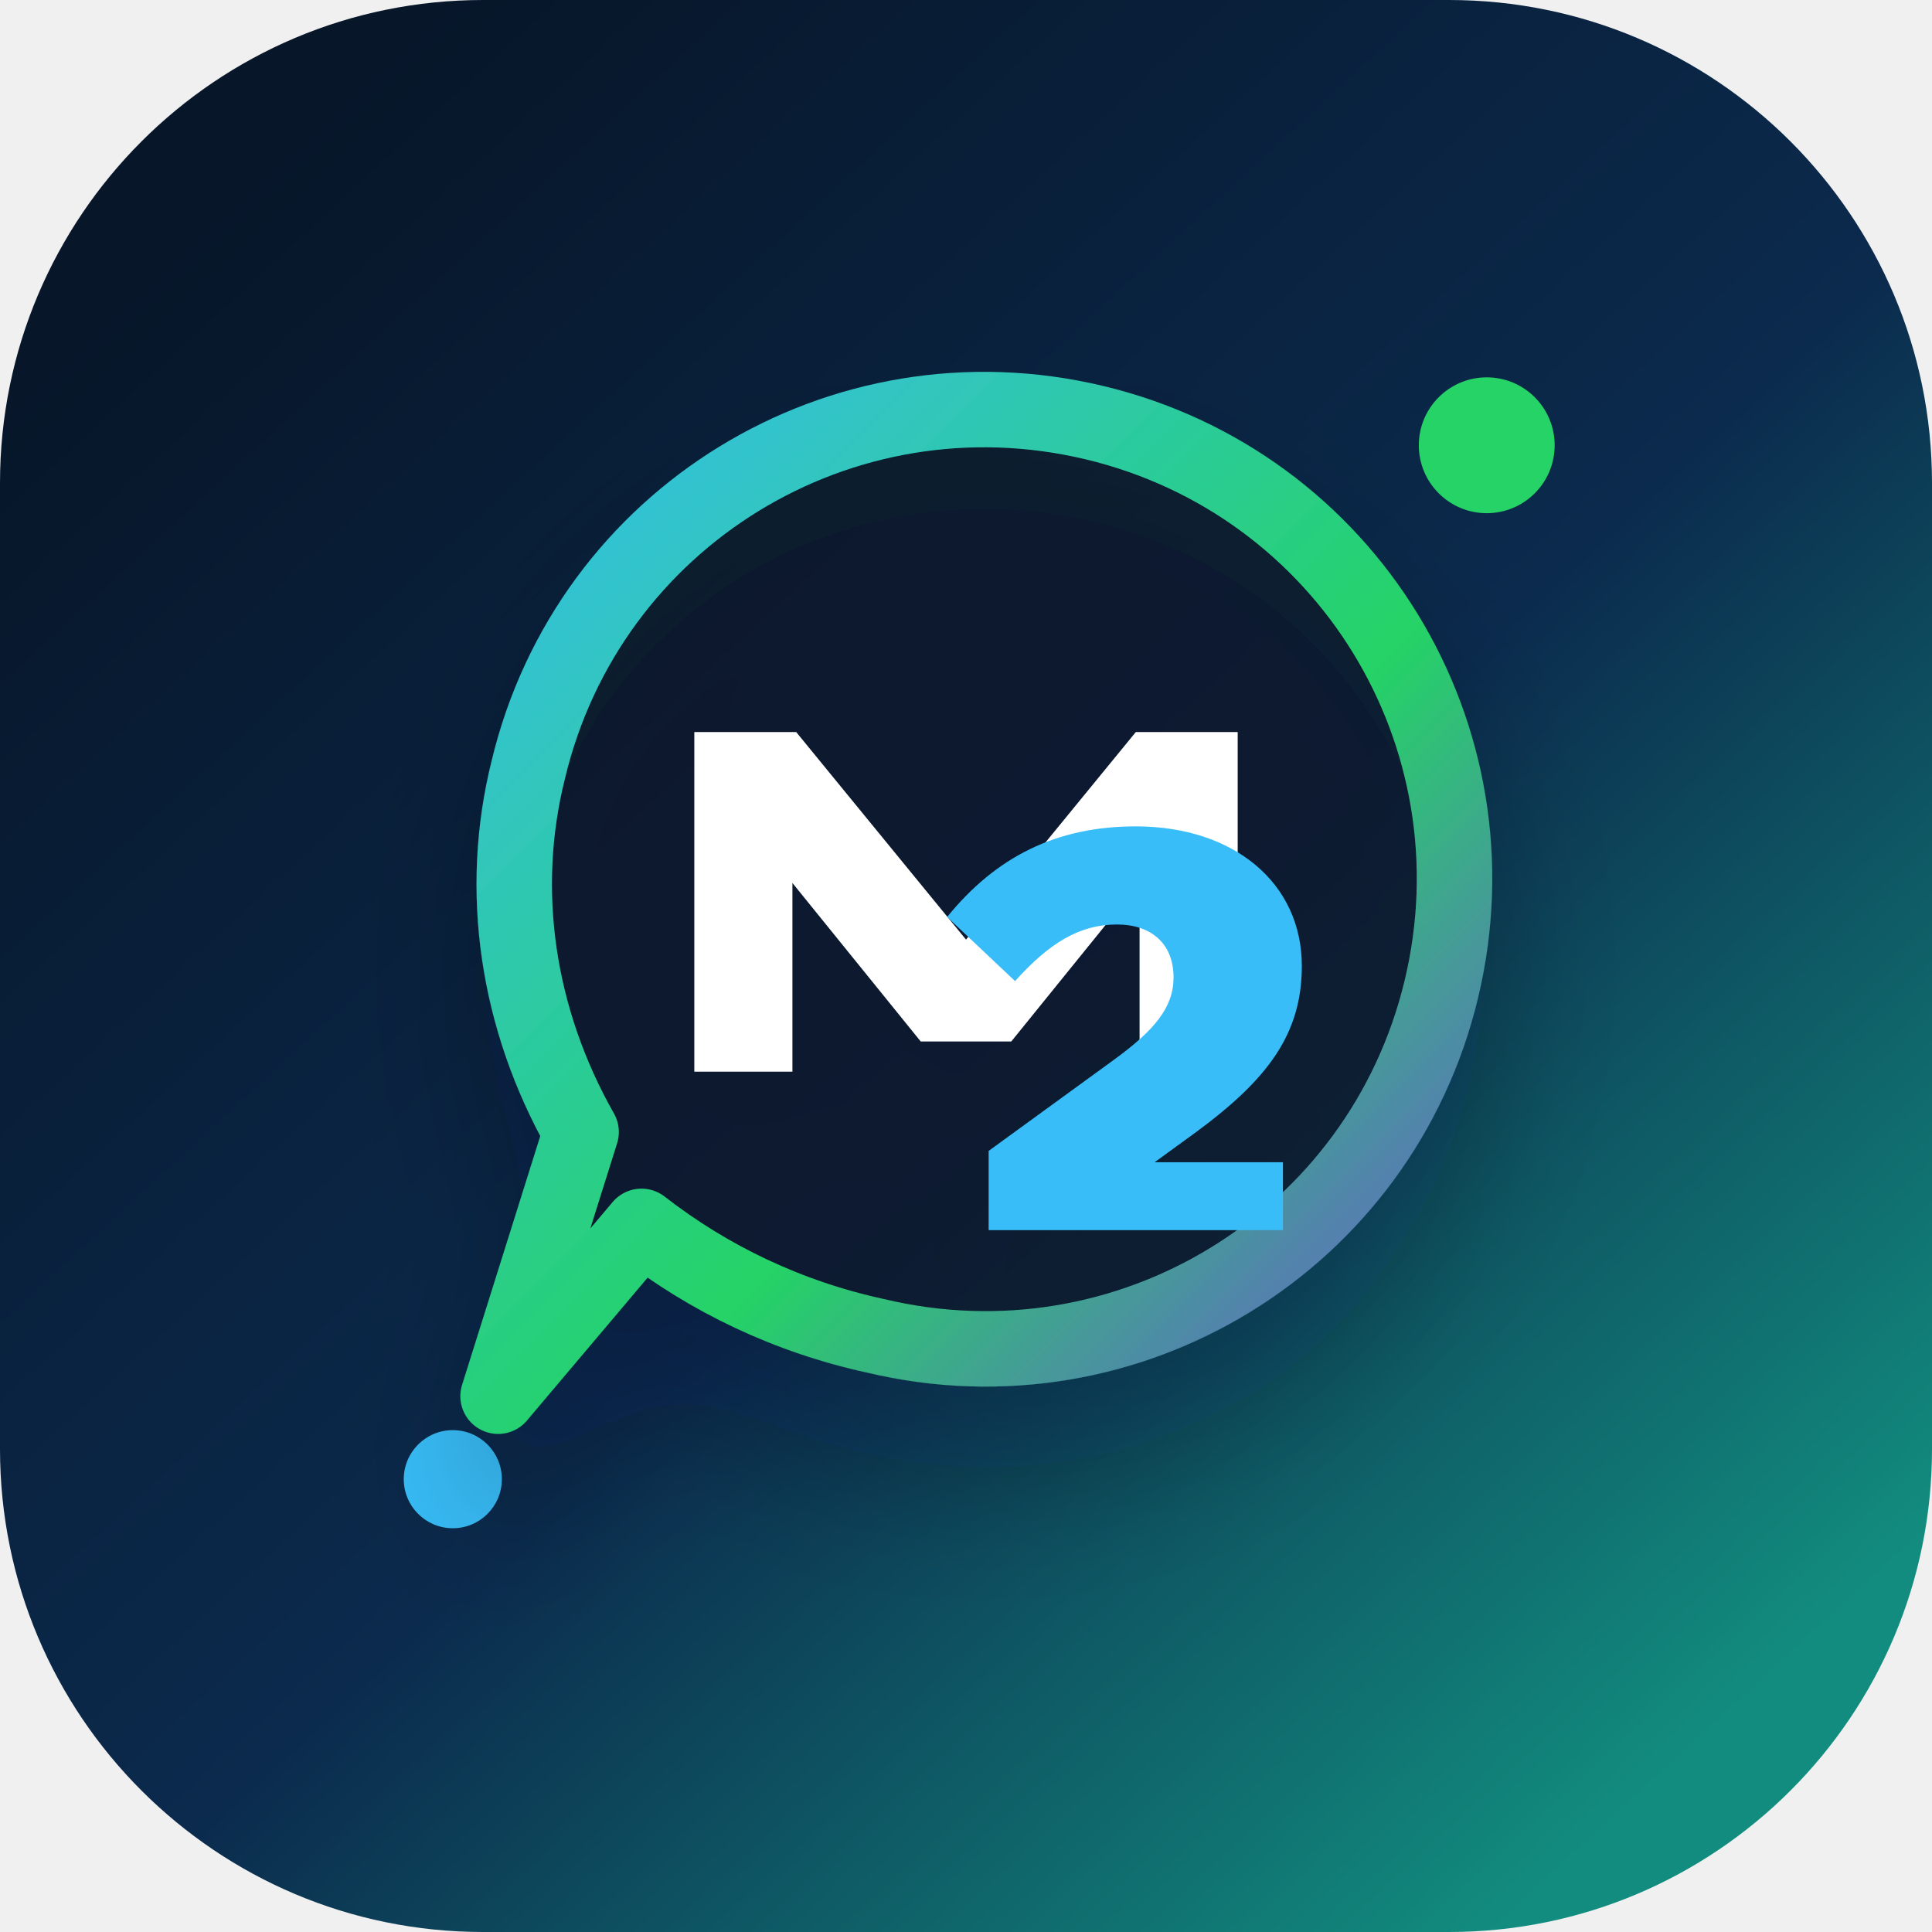
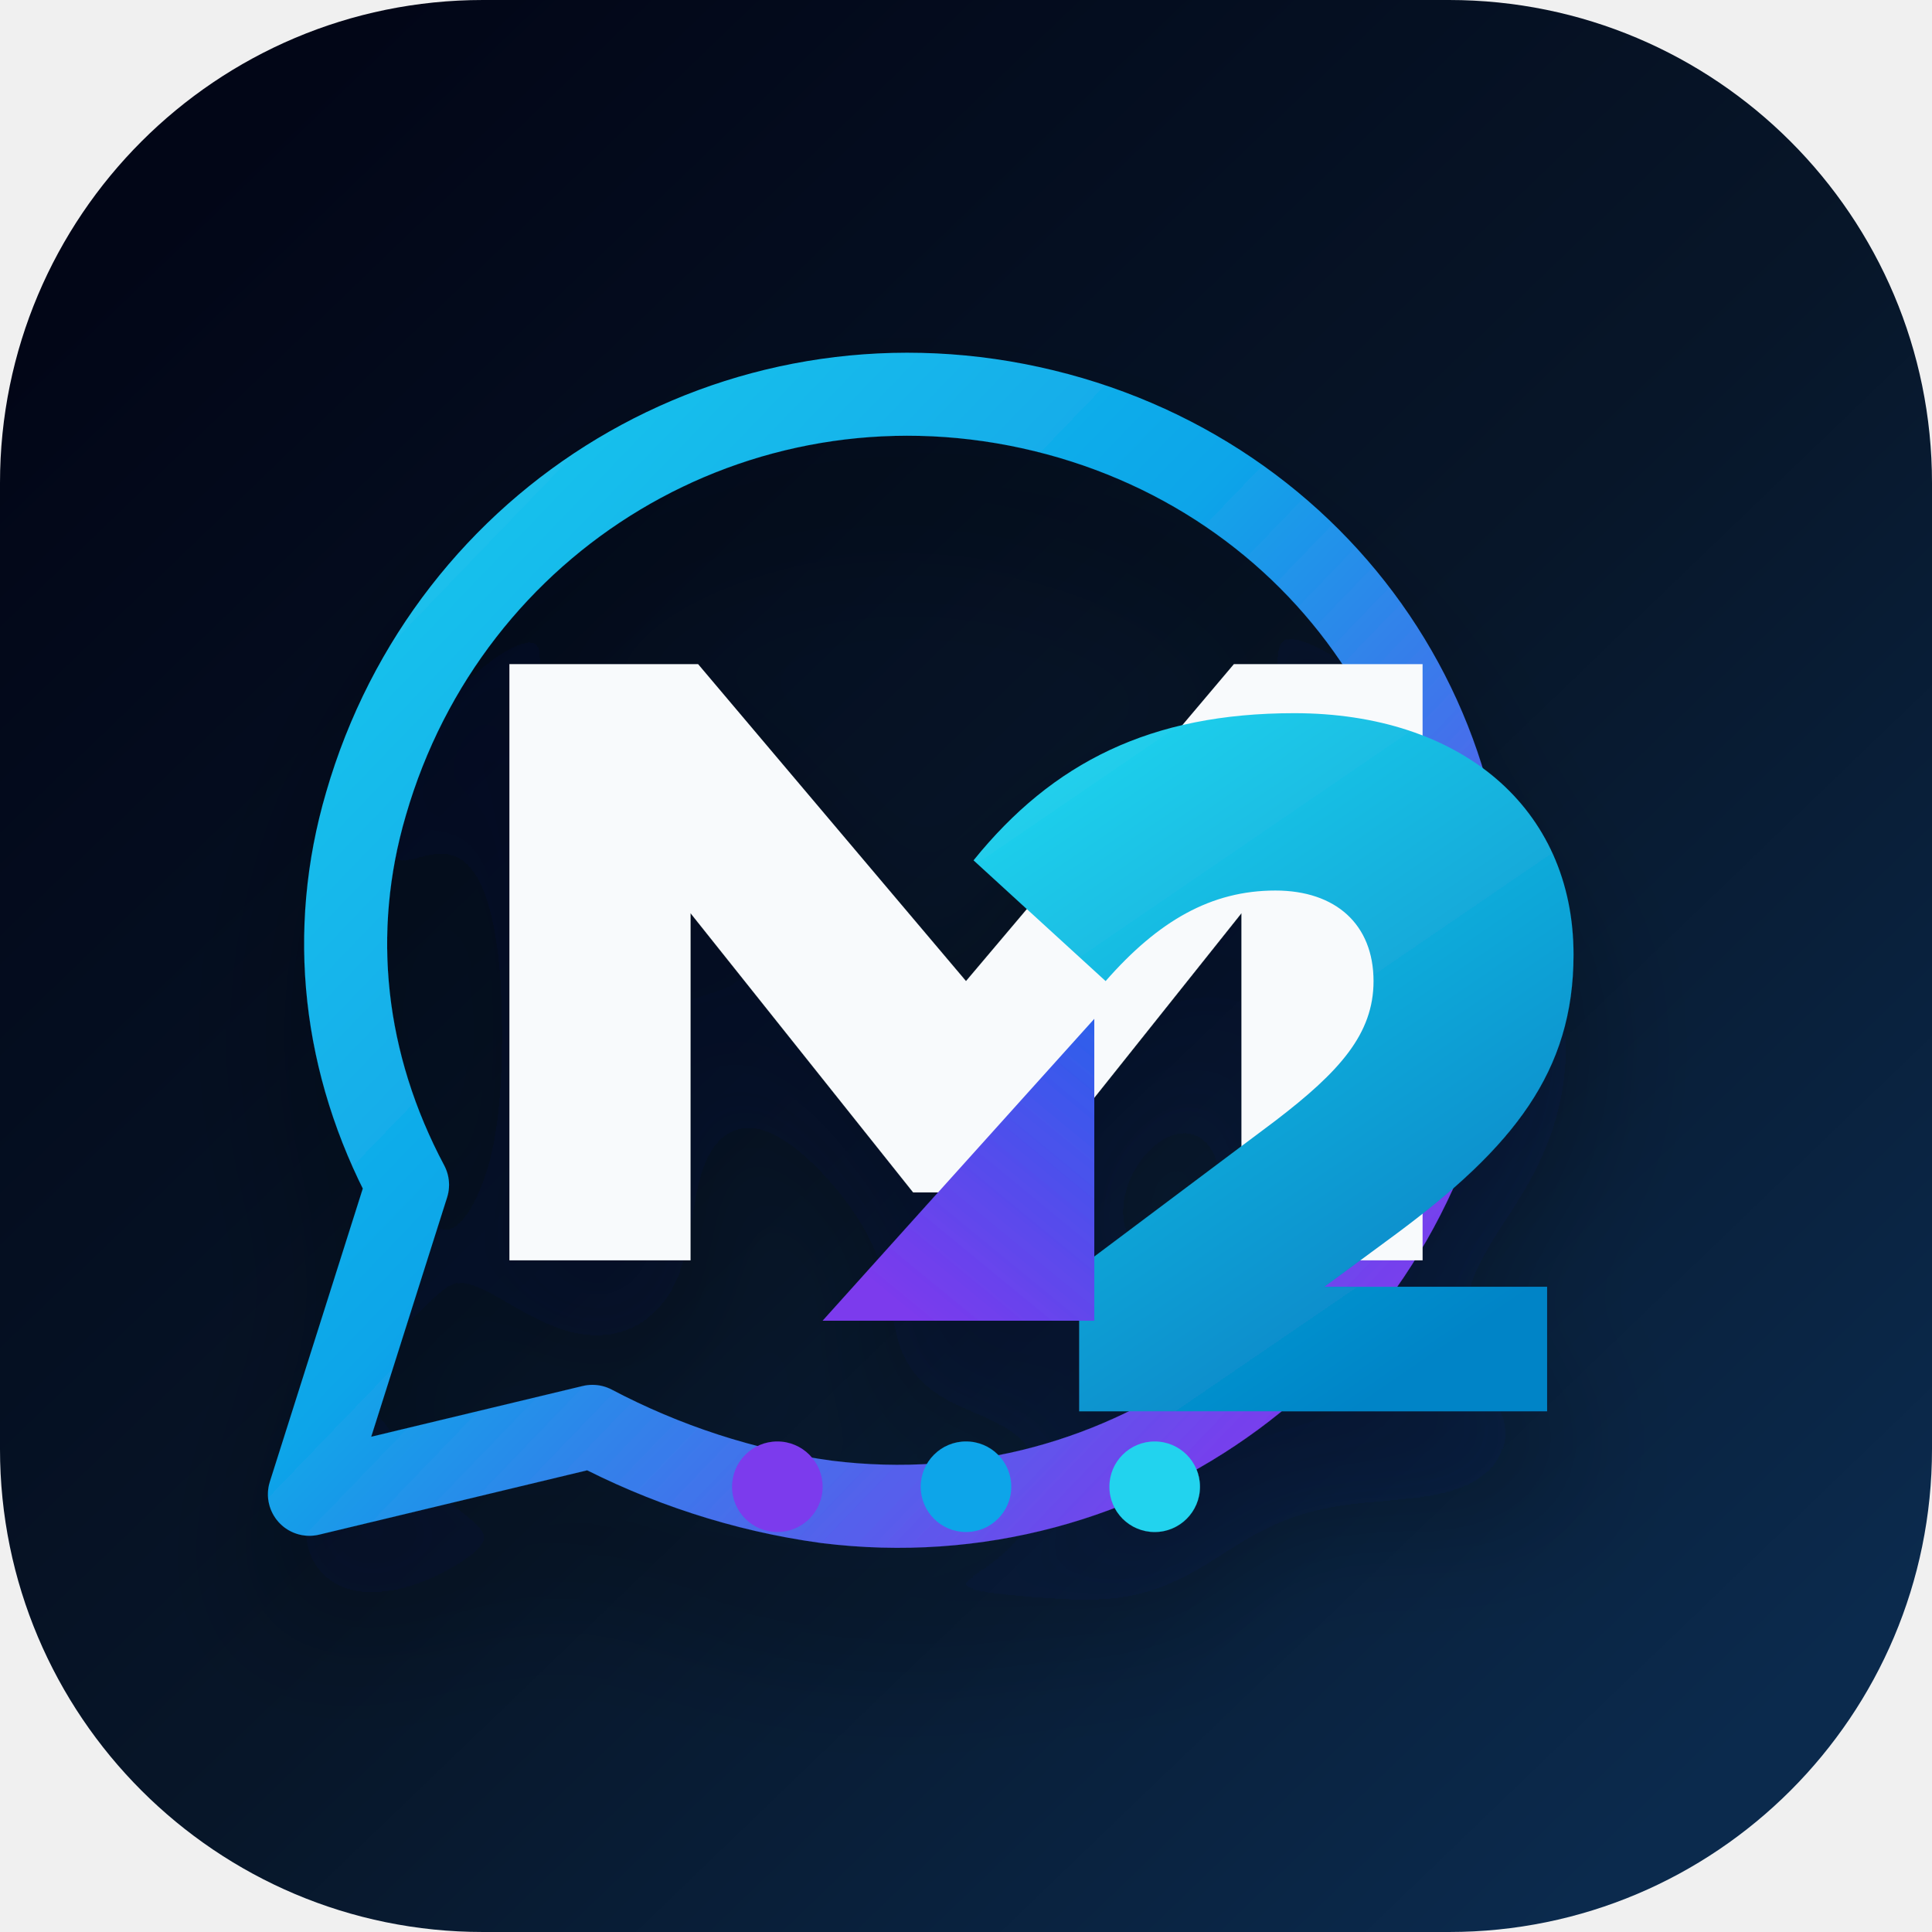
<svg xmlns="http://www.w3.org/2000/svg" width="512" height="512" viewBox="0 0 512 512" fill="none" role="img" aria-labelledby="title desc">
  <defs>
-     <linearGradient id="bg" x1="64" y1="48" x2="448" y2="464" gradientUnits="userSpaceOnUse">
-       <stop stop-color="#071629" />
-       <stop offset="0.55" stop-color="#0B2A4D" />
-       <stop offset="1" stop-color="#128C7E" />
+     <linearGradient id="bg" x1="54" y1="46" x2="458" y2="466" gradientUnits="userSpaceOnUse">
+       <stop stop-color="#020617" />
+       <stop offset="0.54" stop-color="#071629" />
+       <stop offset="1" stop-color="#0B2A4D" />
    </linearGradient>
-     <linearGradient id="ring" x1="110" y1="110" x2="402" y2="402" gradientUnits="userSpaceOnUse">
-       <stop stop-color="#38BDF8" />
-       <stop offset="0.55" stop-color="#25D366" />
-       <stop offset="1" stop-color="#7C3AED" />
+     <linearGradient id="bubble" x1="68" y1="72" x2="448" y2="438" gradientUnits="userSpaceOnUse">
+       <stop stop-color="#22D3EE" />
+       <stop offset="0.42" stop-color="#0EA5E9" />
+       <stop offset="0.78" stop-color="#7C3AED" />
+       <stop offset="1" stop-color="#22C55E" />
    </linearGradient>
-     <filter id="bubbleShadow" x="70" y="78" width="372" height="372" filterUnits="userSpaceOnUse" color-interpolation-filters="sRGB">
-       <feDropShadow dx="0" dy="24" stdDeviation="18" flood-color="#020617" flood-opacity="0.26" />
+     <linearGradient id="two" x1="298" y1="184" x2="406" y2="342" gradientUnits="userSpaceOnUse">
+       <stop stop-color="#22D3EE" />
+       <stop offset="1" stop-color="#0284C7" />
+     </linearGradient>
+     <linearGradient id="tri" x1="220" y1="332" x2="284" y2="254" gradientUnits="userSpaceOnUse">
+       <stop stop-color="#7C3AED" />
+       <stop offset="1" stop-color="#2563EB" />
+     </linearGradient>
+     <filter id="shadow" x="34" y="44" width="448" height="432" filterUnits="userSpaceOnUse" color-interpolation-filters="sRGB">
+       <feDropShadow dx="0" dy="24" stdDeviation="18" flood-color="#020617" flood-opacity="0.32" />
    </filter>
  </defs>
  <rect width="512" height="512" rx="128" fill="url(#bg)" />
-   <circle cx="394" cy="118" r="18" fill="#25D366" />
-   <circle cx="120" cy="392" r="13" fill="#38BDF8" />
-   <g filter="url(#bubbleShadow)">
-     <path d="M132 370L154 300C137 270 132 236 140 204C156 137 223 96 290 112C357 128 398 195 382 262C366 329 299 370 232 354C209 349 188 339 170 325L132 370Z" fill="#071629" fill-opacity="0.76" />
-     <path d="M132 370L154 300C137 270 132 236 140 204C156 137 223 96 290 112C357 128 398 195 382 262C366 329 299 370 232 354C209 349 188 339 170 325L132 370Z" stroke="url(#ring)" stroke-width="20" stroke-linejoin="round" />
-     <path d="M184 284V194H211L256 249L301 194H328V284H302V234L268 276H244L210 234V284H184Z" fill="#FFFFFF" />
-     <path d="M340 326H262V305L295 281C306 273 311 267 311 259C311 250 305 245 296 245C286 245 278 250 269 260L251 243C264 227 280 219 301 219C327 219 345 234 345 256C345 274 336 286 317 300L306 308H340V326Z" fill="#38BDF8" />
+   <g filter="url(#shadow)">
+     <path d="M82 396L108 314C91 282 87 247 97 213C119 137 195 91 273 108C351 125 401 198 386 276C371 354 299 408 219 398C197 395 176 388 157 378L82 396Z" stroke="url(#bubble)" stroke-width="22" stroke-linejoin="round" />
+     <path d="M135 334V176H185L256 260L327 176H377V334H329V242L270 316H242L183 242V334H135Z" fill="#F8FAFC" />
+     <path d="M410 374H286V336L338 297C355 284 364 274 364 260C364 245 354 236 338 236C321 236 307 244 293 260L258 228C279 202 305 189 343 189C387 189 417 214 417 253C417 284 401 304 370 327L351 341H410V374Z" fill="url(#two)" />
+     <path d="M218 350L290 270V350H218Z" fill="url(#tri)" />
+     <circle cx="206" cy="394" r="12" fill="#7C3AED" />
+     <circle cx="256" cy="394" r="12" fill="#0EA5E9" />
+     <circle cx="306" cy="394" r="12" fill="#22D3EE" />
  </g>
</svg>
